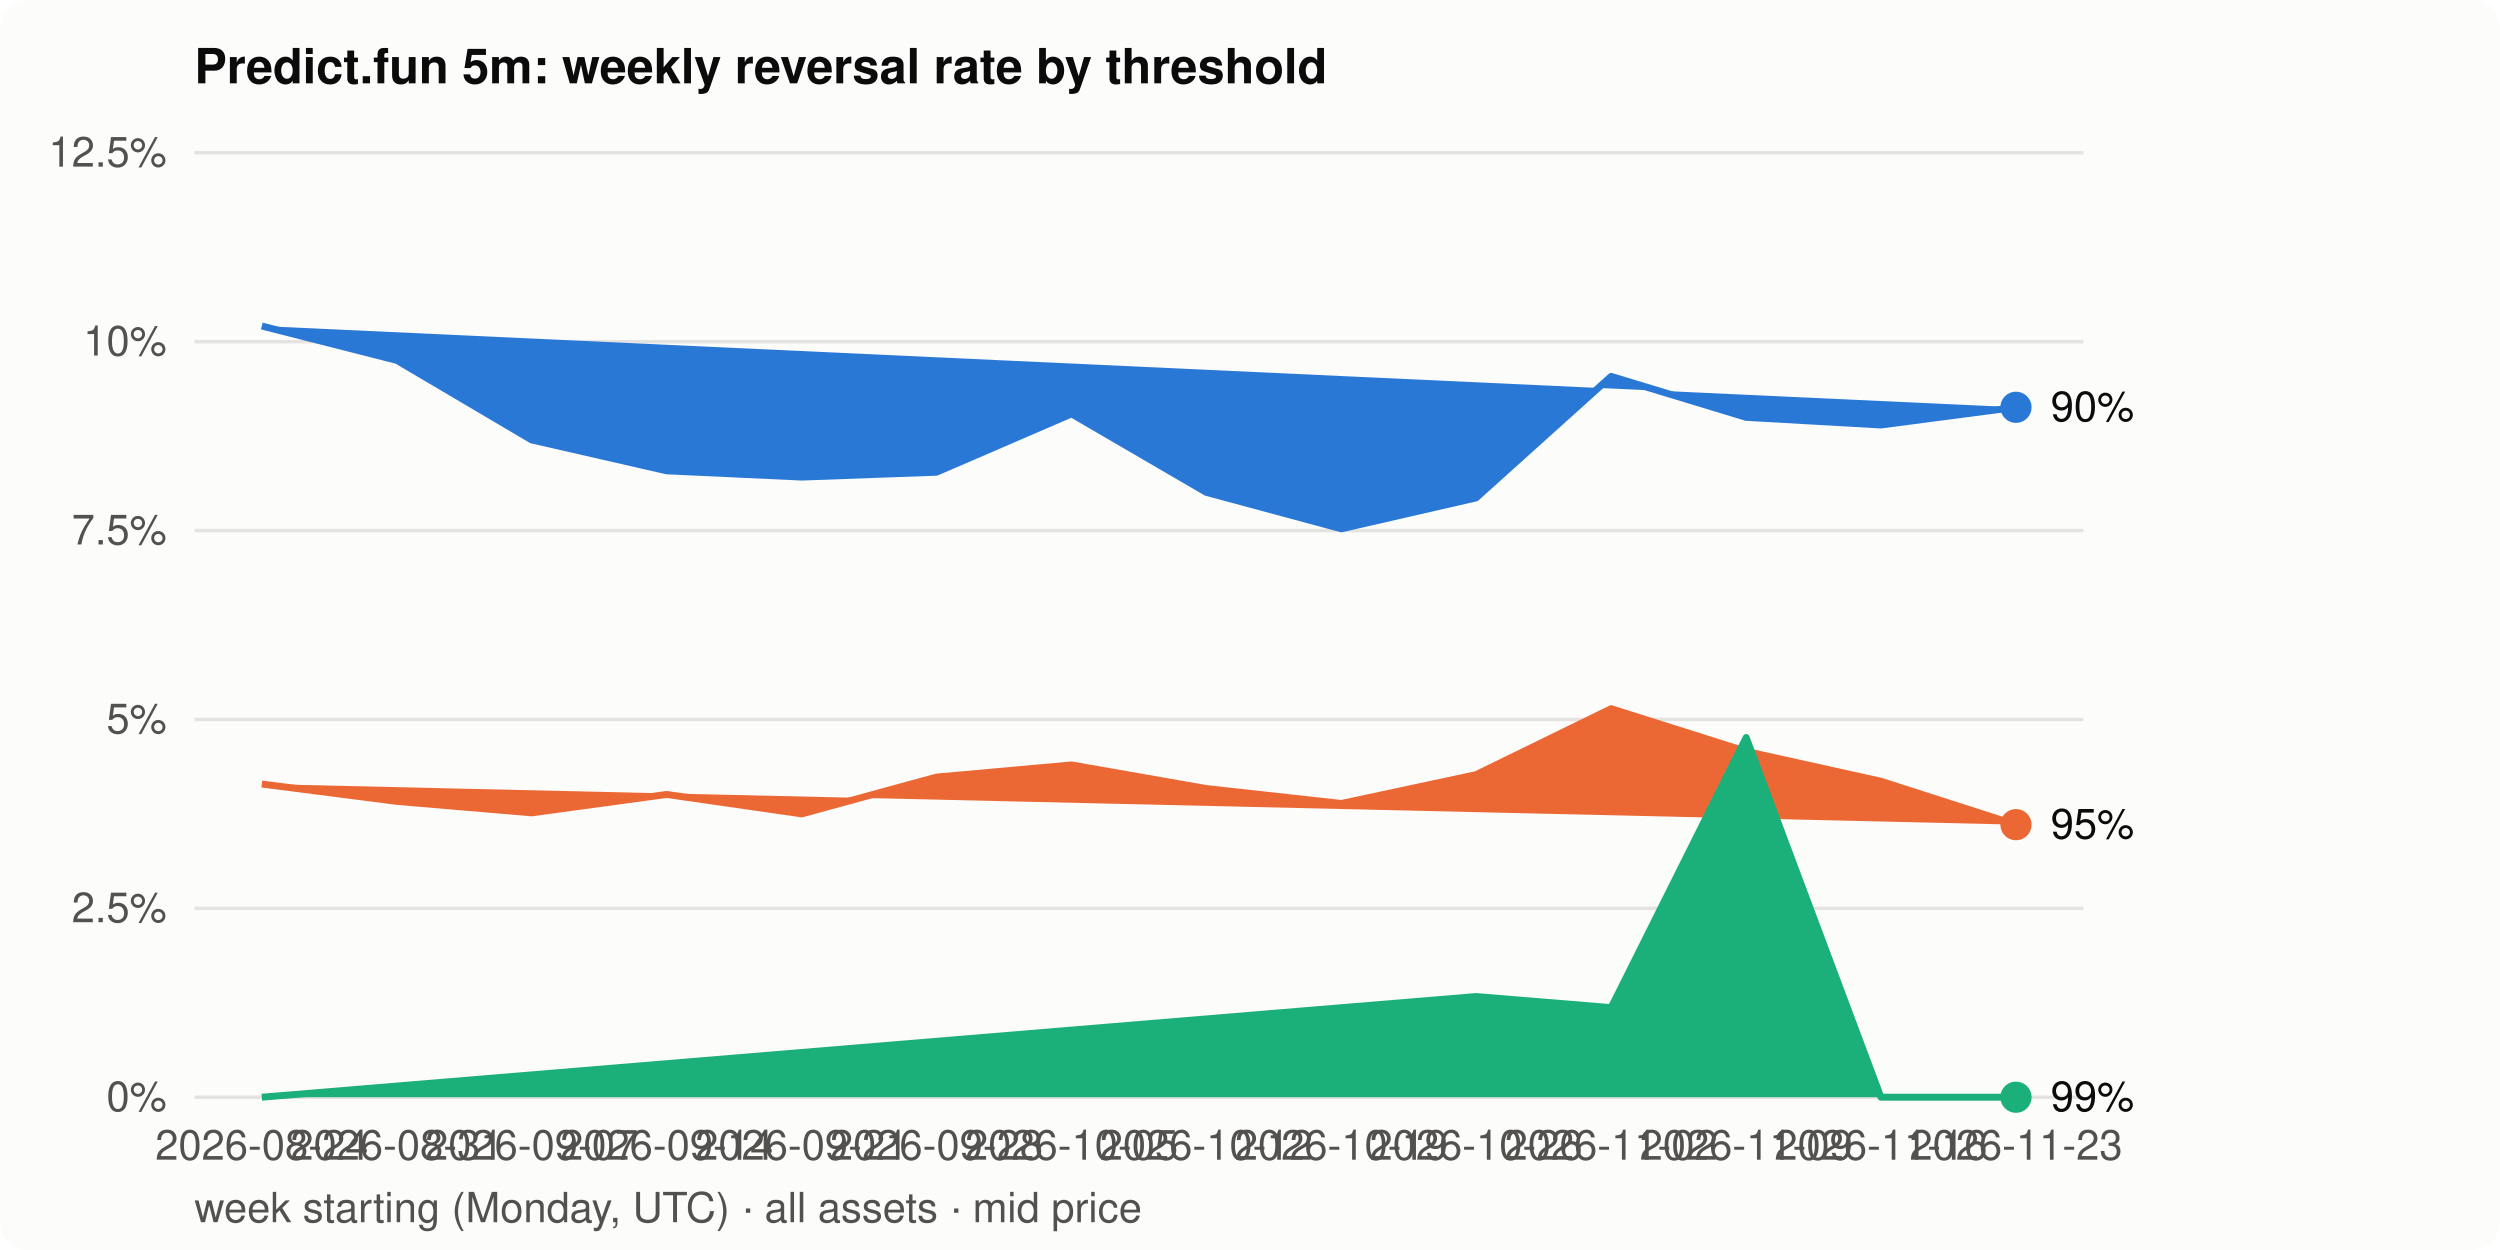
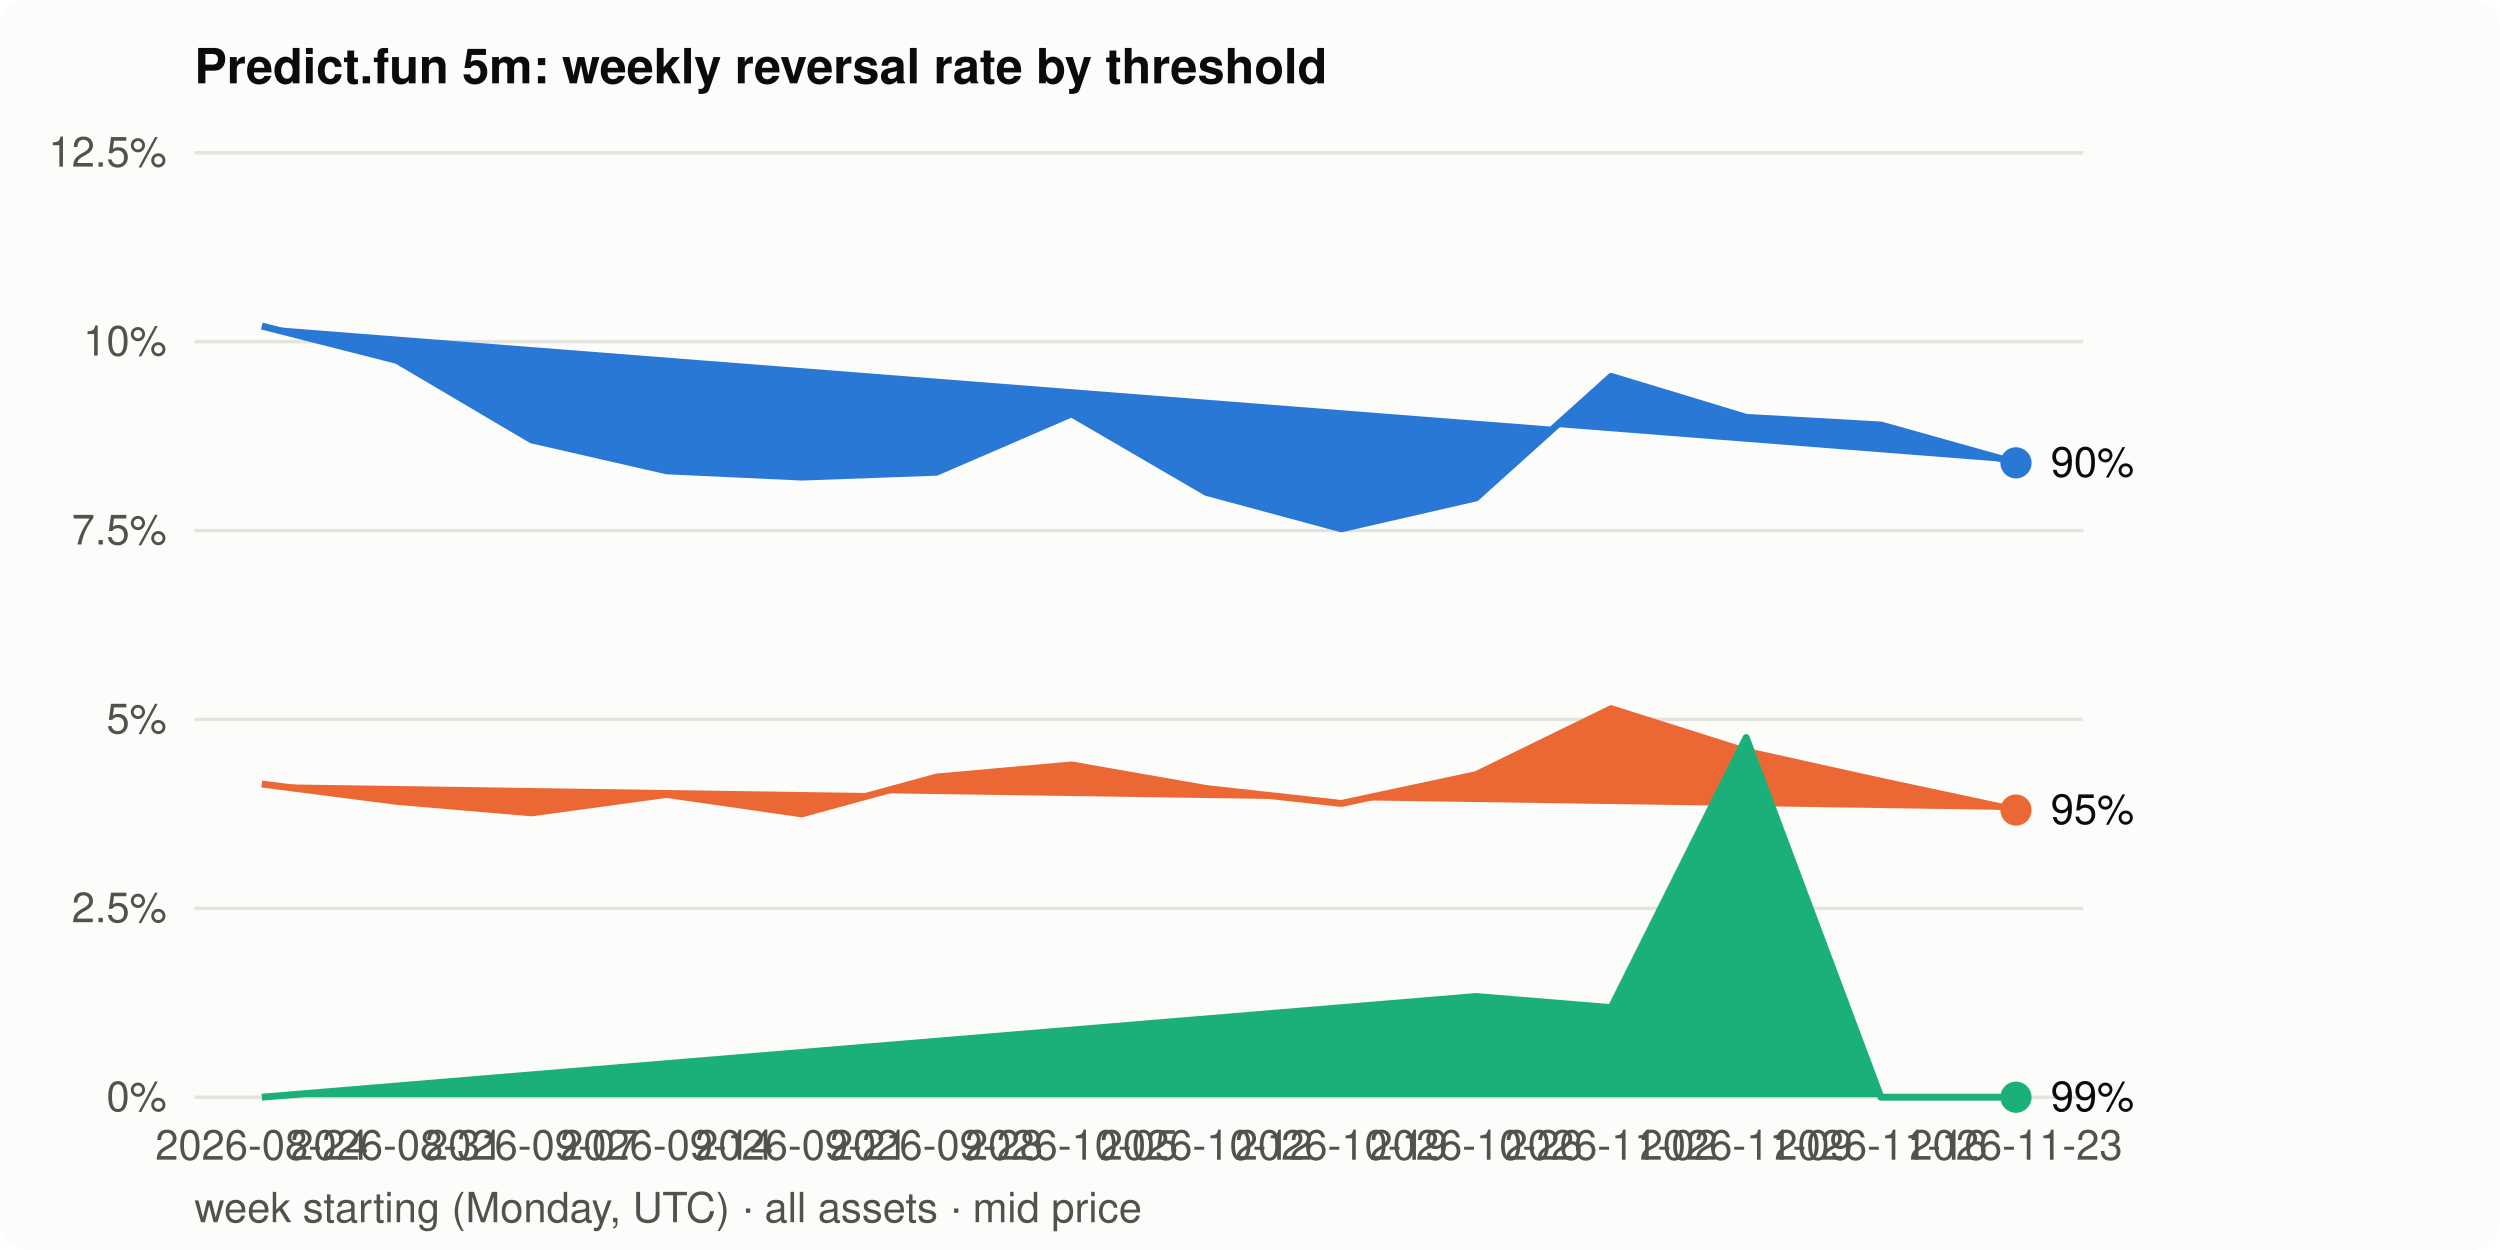
<svg xmlns="http://www.w3.org/2000/svg" viewBox="0 0 720 360" width="720" height="360" role="img" aria-label="Predict.fun 5m: weekly reversal rate by threshold">
  <style>
  .bg{fill:#fcfcfb} .t1{fill:#0b0b0b} .t2{fill:#52514e} .grid{stroke:#e4e3df}
  .s1{stroke:#2a78d6;fill:#2a78d6} .s2{stroke:#eb6834;fill:#eb6834} .s3{stroke:#1baf7a;fill:#1baf7a}
  .ref{stroke:#8a8984;fill:#8a8984} .ring{stroke:#fcfcfb}
  text{font-family:-apple-system,Segoe UI,Helvetica,Arial,sans-serif;font-size:12px}
  .title{font-size:14px;font-weight:600}
  @media (prefers-color-scheme: dark){
    .bg{fill:#1a1a19} .t1{fill:#f0efec} .t2{fill:#c3c2b7} .grid{stroke:#34332f}
    .s1{stroke:#3987e5;fill:#3987e5} .s2{stroke:#d95926;fill:#d95926} .s3{stroke:#199e70;fill:#199e70}
    .ref{stroke:#9d9c96;fill:#9d9c96} .ring{stroke:#1a1a19}
  }
</style>
  <rect class="bg" width="720" height="360" rx="8" />
  <text class="t1 title" x="56" y="24">Predict.fun 5m: weekly reversal rate by threshold</text>
  <line class="grid" x1="56" x2="600" y1="316.0" y2="316.0" stroke-width="1" />
  <text class="t2" x="48" y="320.0" text-anchor="end">0%</text>
  <line class="grid" x1="56" x2="600" y1="261.6" y2="261.6" stroke-width="1" />
  <text class="t2" x="48" y="265.6" text-anchor="end">2.5%</text>
  <line class="grid" x1="56" x2="600" y1="207.2" y2="207.2" stroke-width="1" />
  <text class="t2" x="48" y="211.2" text-anchor="end">5%</text>
  <line class="grid" x1="56" x2="600" y1="152.8" y2="152.8" stroke-width="1" />
  <text class="t2" x="48" y="156.8" text-anchor="end">7.5%</text>
  <line class="grid" x1="56" x2="600" y1="98.4" y2="98.4" stroke-width="1" />
  <text class="t2" x="48" y="102.4" text-anchor="end">10%</text>
  <line class="grid" x1="56" x2="600" y1="44.0" y2="44.0" stroke-width="1" />
  <text class="t2" x="48" y="48.0" text-anchor="end">12.5%</text>
  <text class="t2" x="75.4" y="334" text-anchor="middle">2026-08-24</text>
  <text class="t2" x="114.3" y="334" text-anchor="middle">2026-08-31</text>
  <text class="t2" x="153.1" y="334" text-anchor="middle">2026-09-07</text>
  <text class="t2" x="192.0" y="334" text-anchor="middle">2026-09-14</text>
  <text class="t2" x="230.9" y="334" text-anchor="middle">2026-09-21</text>
  <text class="t2" x="269.7" y="334" text-anchor="middle">2026-09-28</text>
  <text class="t2" x="308.6" y="334" text-anchor="middle">2026-10-05</text>
  <text class="t2" x="347.4" y="334" text-anchor="middle">2026-10-12</text>
  <text class="t2" x="386.3" y="334" text-anchor="middle">2026-10-19</text>
  <text class="t2" x="425.1" y="334" text-anchor="middle">2026-10-26</text>
  <text class="t2" x="464.0" y="334" text-anchor="middle">2026-11-02</text>
  <text class="t2" x="502.9" y="334" text-anchor="middle">2026-11-09</text>
  <text class="t2" x="541.7" y="334" text-anchor="middle">2026-11-16</text>
  <text class="t2" x="580.6" y="334" text-anchor="middle">2026-11-23</text>
-   <path class="s1" d="M75.4,93.9 L114.3,103.8 L153.1,126.7 L192.0,135.6 L230.9,137.4 L269.7,136.0 L308.6,119.2 L347.4,141.8 L386.3,152.3 L425.1,143.4 L464.0,108.4 L502.9,120.2 L541.7,122.4 L580.6,117.3" fill="none" stroke-width="2" stroke-linejoin="round" />
-   <circle class="s1" cx="580.6" cy="117.3" r="4" stroke="none" />
-   <text class="t1" x="590.6" y="121.3">90%</text>
-   <path class="s2" d="M75.4,225.8 L114.3,230.8 L153.1,234.1 L192.0,228.8 L230.9,234.4 L269.7,223.8 L308.6,220.3 L347.4,227.1 L386.3,231.4 L425.1,223.1 L464.0,204.1 L502.9,216.4 L541.7,225.0 L580.6,237.5" fill="none" stroke-width="2" stroke-linejoin="round" />
-   <circle class="s2" cx="580.6" cy="237.5" r="4" stroke="none" />
-   <text class="t1" x="590.6" y="241.5">95%</text>
+   <path class="s1" d="M75.4,93.9 L114.3,103.8 L153.1,126.7 L192.0,135.6 L230.9,137.4 L269.7,136.0 L308.6,119.2 L347.4,141.8 L386.3,152.3 L425.1,143.4 L464.0,108.4 L502.9,120.2 L541.7,122.4 L580.6,133.3" fill="none" stroke-width="2" stroke-linejoin="round" />
+   <circle class="s1" cx="580.6" cy="133.3" r="4" stroke="none" />
+   <text class="t1" x="590.6" y="137.3">90%</text>
+   <path class="s2" d="M75.4,225.8 L114.3,230.8 L153.1,234.1 L192.0,228.8 L230.9,234.4 L269.7,223.8 L308.6,220.3 L347.4,227.1 L386.3,231.4 L425.1,223.1 L464.0,204.1 L502.9,216.4 L541.7,225.0 L580.6,233.3" fill="none" stroke-width="2" stroke-linejoin="round" />
+   <circle class="s2" cx="580.6" cy="233.3" r="4" stroke="none" />
+   <text class="t1" x="590.6" y="237.3">95%</text>
  <path class="s3" d="M75.4,316.0 L425.1,287.0 L464.0,290.2 L502.9,212.4 L541.7,316.0 L580.6,316.0" fill="none" stroke-width="2" stroke-linejoin="round" />
  <circle class="s3" cx="580.6" cy="316.0" r="4" stroke="none" />
  <text class="t1" x="590.6" y="320.0">99%</text>
  <text class="t2" x="56" y="352">week starting (Monday, UTC) · all assets · mid price</text>
</svg>
